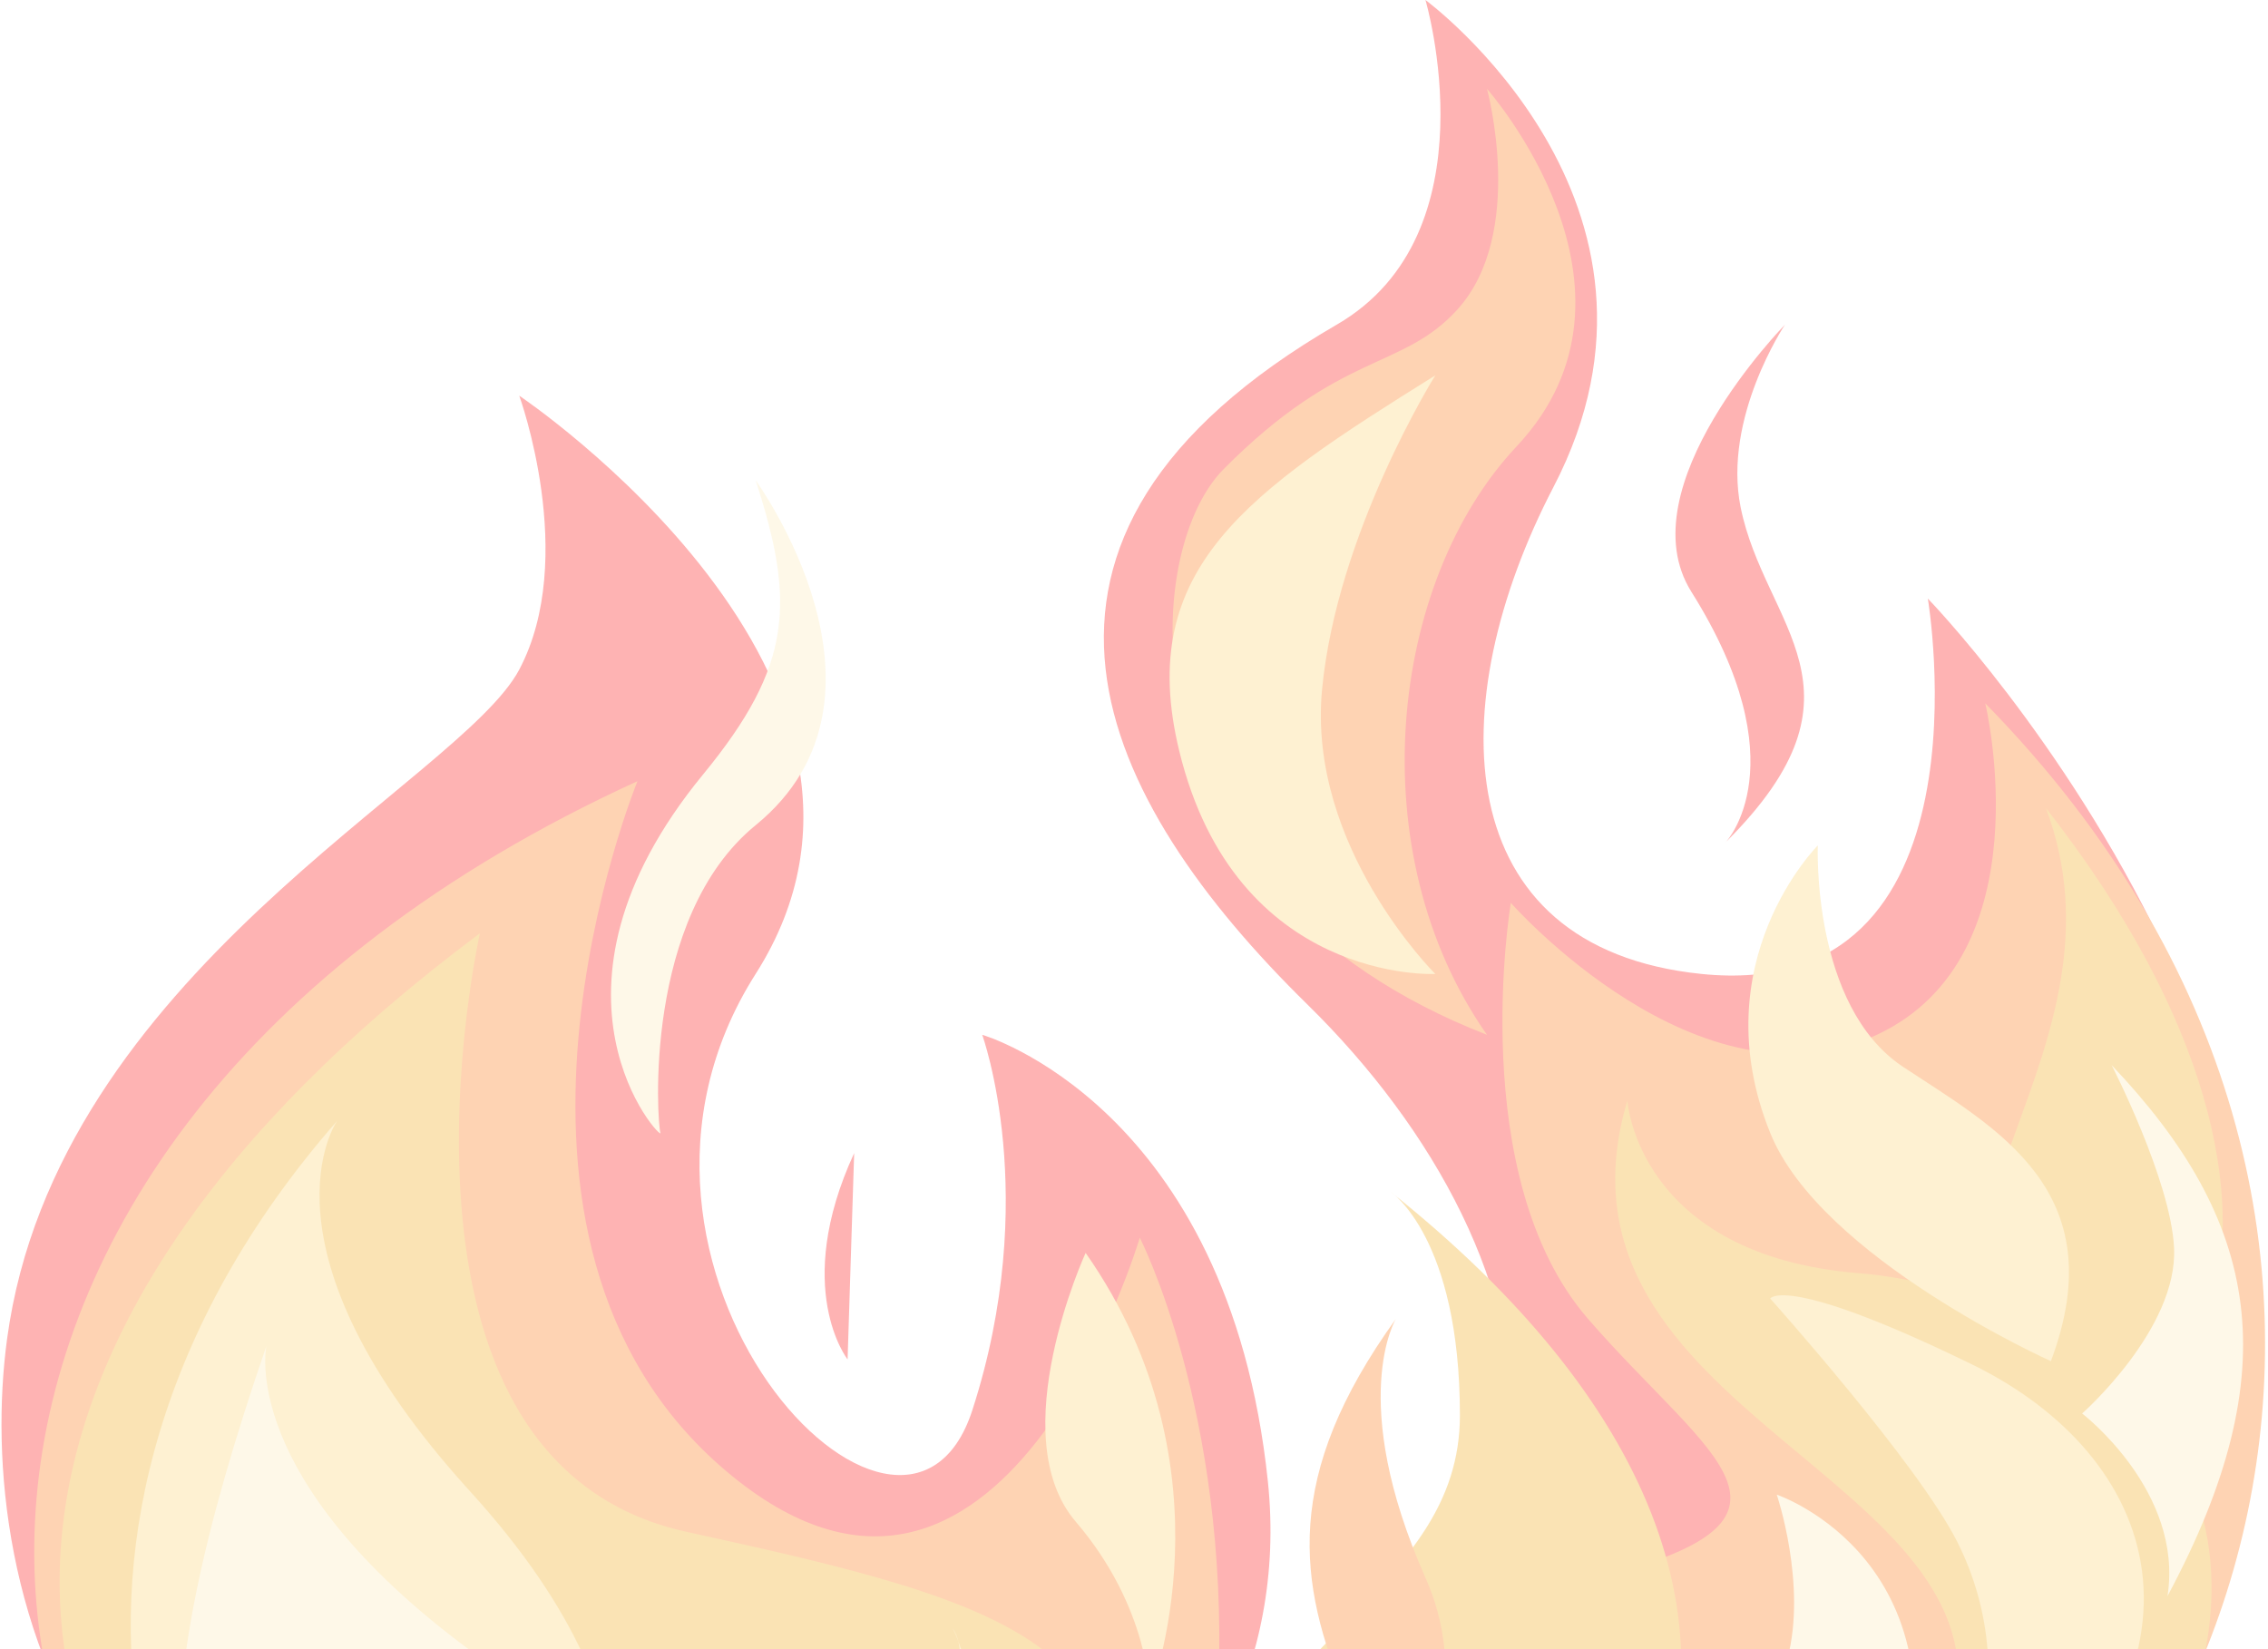
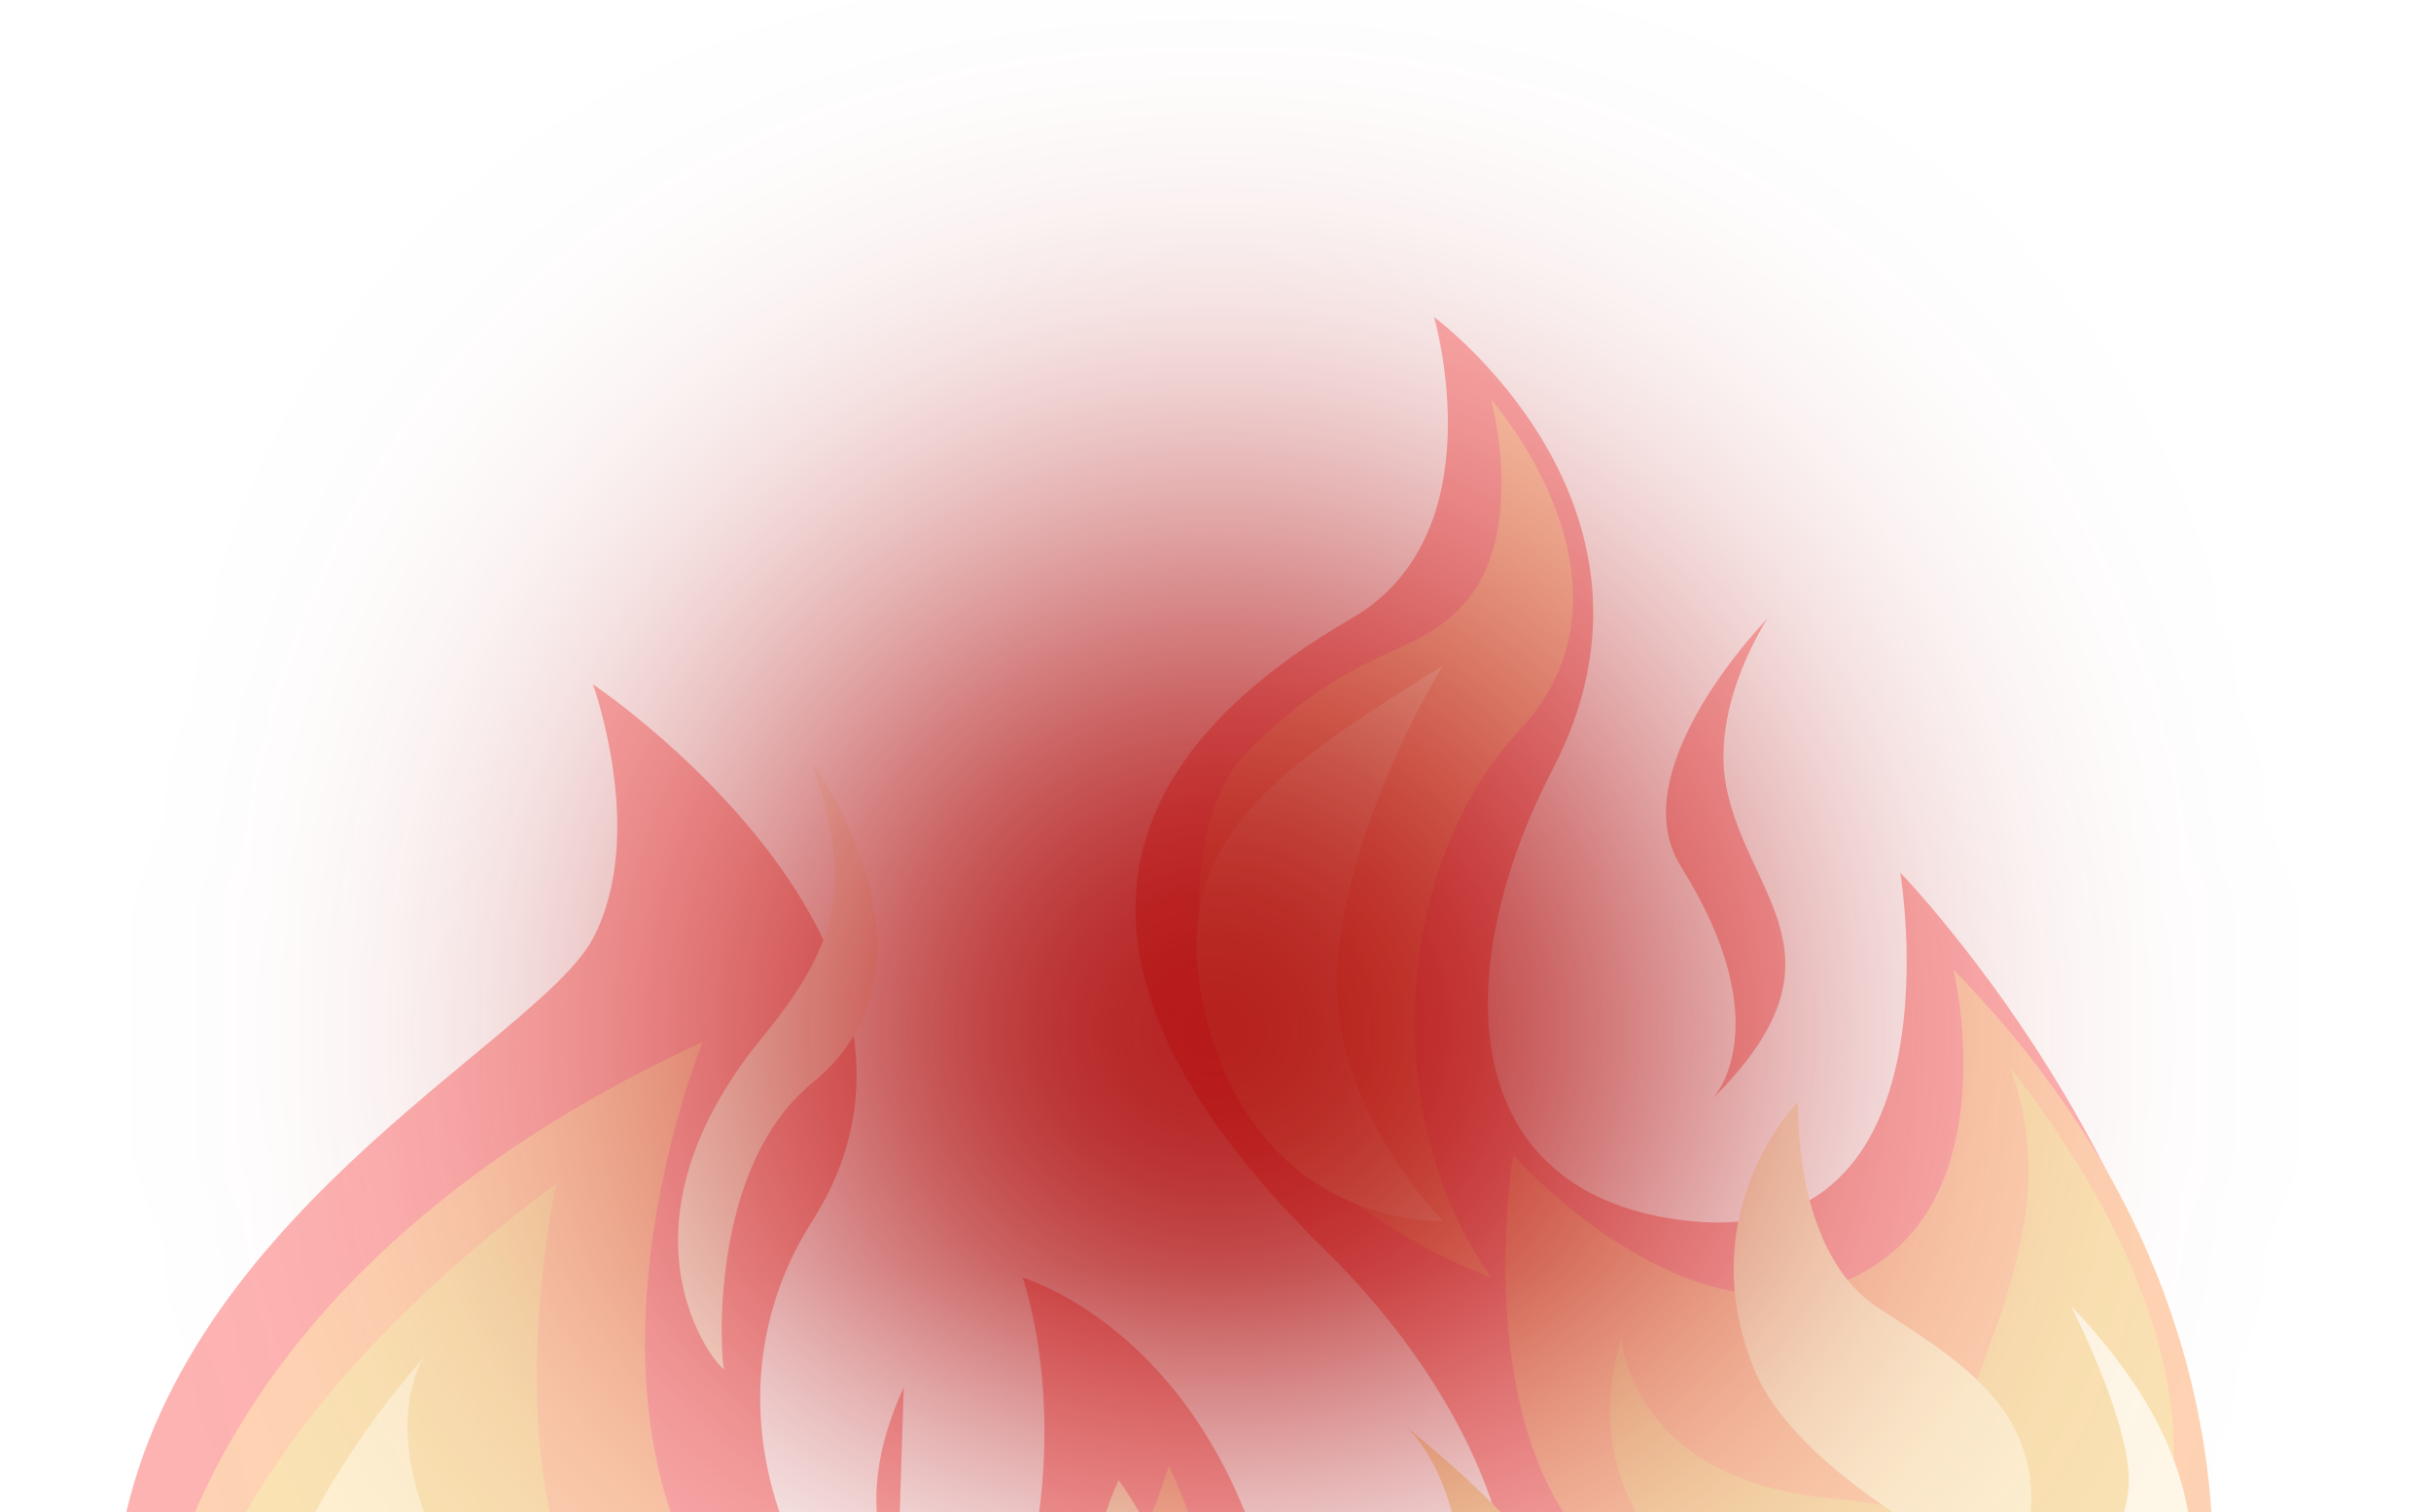
- <svg xmlns="http://www.w3.org/2000/svg" width="733" height="533" viewBox="0 0 733 533" fill="none">
+ <svg xmlns="http://www.w3.org/2000/svg" width="1158" height="720" viewBox="0 0 1158 720" fill="none">
  <g opacity="0.3">
-     <path d="M256.953 665.696C21.445 665.696 -8.24 510.903 2.279 432.877C18.196 314.819 148.717 252.521 167.817 216.453C186.918 180.367 167.817 127.905 167.817 127.905C167.817 127.905 304.705 219.732 244.22 314.819C183.736 409.925 291.972 524.704 314.255 455.829C336.54 386.973 317.439 334.493 317.439 334.493C317.439 334.493 397.024 357.445 409.758 478.781C422.491 600.118 288.786 665.696 256.953 665.696Z" fill="#FC0001" />
-     <path d="M432.048 104.927C312.353 174.287 355.646 259.055 422.496 324.649C504.972 405.555 537.101 534.523 358.829 590.269C221.21 633.31 279.243 672.257 279.243 672.257C279.243 672.257 592.411 741.172 702.639 544.351C798.144 373.83 623.053 193.48 623.053 193.48C623.053 193.48 645.337 324.649 549.836 314.821C467.599 306.344 465.694 227.388 502.084 157.41C549.836 65.594 460.699 0 460.699 0C460.699 0 482.983 75.423 432.048 104.927Z" fill="#FC0001" />
-     <path d="M206.021 252.517C-51.839 370.569 -26.372 613.227 123.25 668.976C272.872 724.726 390.657 632.905 393.842 544.371C397.024 455.836 368.373 400.087 368.373 400.087C368.373 400.087 323.805 550.924 234.67 475.514C145.534 400.087 206.021 252.517 206.021 252.517Z" fill="#FB6D01" />
-     <path d="M480.584 334.503C362.799 288.602 367.665 179.696 395.428 151.685C433.63 113.15 453.123 119.809 471.035 100.044C493.317 75.439 480.584 28.715 480.584 28.715C480.584 28.715 537.888 93.481 490.136 144.318C448.956 188.133 439.201 275.477 480.584 334.503Z" fill="#FB6D01" />
-     <path d="M641.625 227.361C807.163 396.241 716.966 613.222 597.589 654.211C478.209 695.199 459.108 693.569 412.949 667.324C366.788 641.098 425.683 531.245 510.043 511.557C594.404 491.887 553.02 472.217 513.228 426.302C473.432 380.387 488.289 291.853 488.289 291.853C488.289 291.853 549.305 361.272 606.609 334.49C661.249 308.944 641.625 227.361 641.625 227.361Z" fill="#FB6D01" />
-     <path d="M525.947 355.824C495.705 457.487 651.693 477.165 631 555.861C610.307 634.557 459.096 654.235 459.096 654.235C459.096 654.235 644.395 691.502 701.035 568.98C748.786 465.673 661.241 416.486 600.757 411.571C529.196 405.748 525.947 355.824 525.947 355.824Z" fill="#EFA204" />
-     <path d="M661.252 261.256C769.489 399.527 698.761 488.538 653.824 444.343C608.886 400.165 690.432 338.864 661.252 261.256Z" fill="#EFA204" />
-     <path d="M155.081 301.713C-18.414 431.237 -5.15 564.061 80.802 636.199C166.754 708.337 312.66 706.696 347.678 619.805C382.695 532.898 326.985 518.145 221.932 495.187C116.881 472.23 155.081 301.713 155.081 301.713Z" fill="#EFA204" />
-     <path d="M449.546 385.337C533.905 452.559 562.555 526.339 530.723 591.935C498.888 657.513 358.819 683.745 381.102 606.677C403.387 529.627 471.829 514.867 471.829 457.473C471.829 400.096 449.546 385.337 449.546 385.337Z" fill="#EFA204" />
-     <path d="M108.928 362.359C-7.266 495.171 48.975 643.822 122.194 663.506C195.412 683.189 304.71 641.106 312.668 595.195C320.628 549.284 307.894 526.32 307.894 526.32C307.894 526.32 325.404 549.284 264.918 582.072C204.432 614.861 191.699 606.66 191.699 606.66C191.699 606.66 223.532 560.749 151.906 482.049C80.278 403.349 108.928 362.359 108.928 362.359Z" fill="#FACF67" />
-     <path d="M350.868 404.994C400.211 475.49 371.561 547.651 371.561 547.651C371.561 547.651 371.561 519.773 347.684 491.894C323.809 464.015 350.868 404.994 350.868 404.994Z" fill="#FACF67" />
-     <path d="M643.742 600.113C721.163 536.315 697.861 470.587 637.374 441.063C576.891 411.556 572.114 419.746 572.114 419.746C572.114 419.746 619.806 473.037 632.599 498.449C654.884 542.727 640.557 600.113 584.849 629.62C529.137 659.144 603.949 632.91 643.742 600.113Z" fill="#FACF67" />
-     <path d="M463.878 121.344C403.393 159.049 366.783 183.648 381.108 242.684C399.421 318.132 463.878 314.828 463.878 314.828C463.878 314.828 422.494 273.836 427.268 223.006C432.043 172.175 463.878 121.344 463.878 121.344Z" fill="#FACF67" />
-     <path d="M557.785 272.197C607.128 223.014 570.33 202.537 562.56 163.975C556.725 135.006 576.885 104.954 576.885 104.954C576.885 104.954 525.375 157.441 546.643 191.301C581.662 247.055 557.785 272.197 557.785 272.197Z" fill="#FC0001" />
-     <path d="M244.218 155.239C256.952 194.597 256.327 214.918 227.24 250.329C168.876 321.389 214.506 369.484 213.445 366.198C212.384 362.931 207.724 296.497 244.218 266.74C295.152 225.198 244.218 155.239 244.218 155.239Z" fill="#FCE8B3" />
-     <path d="M276.059 372.745C255.897 416.476 273.936 439.423 273.936 439.423L276.059 372.745Z" fill="#FC0001" />
-     <path d="M86.11 435.064C44.727 555.307 45.785 619.788 109.453 649.308C173.122 678.828 190.684 562.146 151.901 533.442C76.559 477.697 86.11 435.064 86.11 435.064Z" fill="#FCE8B3" />
-     <path d="M490.411 673.339C367.319 697.383 357.768 660.231 343.973 632.901C330.179 605.572 403.077 535.042 484.044 559.658C613.504 599.017 574.243 483.145 574.243 483.145C574.243 483.145 638.971 504.999 612.444 590.273C588.247 668.027 514.391 668.665 490.411 673.339Z" fill="#FCE8B3" />
-     <path d="M451.137 426.325C414.528 477.158 419.305 511.58 435.221 549.292C451.137 587.004 419.305 618.154 424.078 618.154C428.855 618.154 486.155 567.338 460.687 509.945C435.221 452.568 451.137 426.325 451.137 426.325Z" fill="#FB6D01" />
-     <path d="M682.478 344.322C730.23 394.606 739.781 442.706 700.519 515.931C705.825 482.053 672.929 456.911 672.929 456.911C672.929 456.911 703.915 429.602 702.641 403.342C701.579 381.485 682.478 344.322 682.478 344.322Z" fill="#FCE8B3" />
-     <path d="M662.838 439.99C683.53 384.782 644.799 364.557 615.087 344.879C585.374 325.218 587.497 273.29 587.497 273.29C587.497 273.29 549.828 311.006 572.111 366.197C588.439 406.646 662.838 439.99 662.838 439.99Z" fill="#FACF67" />
+     <path d="M404.358 1061.64C82.196 1061.64 41.587 849.888 55.977 743.152C77.751 581.656 256.297 496.435 282.424 447.096C308.553 397.732 282.424 325.967 282.424 325.967C282.424 325.967 469.68 451.581 386.939 581.656C304.2 711.755 452.261 868.767 482.743 774.55C513.228 680.358 487.099 608.568 487.099 608.568C487.099 608.568 595.967 639.965 613.386 805.947C630.804 971.929 447.903 1061.64 404.358 1061.64Z" fill="#FC0001" />
+     <path d="M643.878 294.535C480.141 389.415 539.363 505.373 630.812 595.102C743.634 705.777 787.585 882.198 543.718 958.456C355.463 1017.33 434.849 1070.61 434.849 1070.61C434.849 1070.61 863.246 1164.88 1014.03 895.643C1144.68 662.379 905.162 415.67 905.162 415.67C905.162 415.67 935.646 595.102 805.005 581.657C692.51 570.061 689.903 462.054 739.683 366.329C805.005 240.729 683.07 151 683.07 151C683.07 151 713.554 254.174 643.878 294.535Z" fill="#FC0001" />
+     <path d="M334.685 496.429C-18.052 657.918 16.784 989.861 221.459 1066.12C426.134 1142.39 587.257 1016.78 591.613 895.669C595.967 774.559 556.774 698.297 556.774 698.297C556.774 698.297 495.808 904.634 373.875 801.477C251.942 698.297 334.685 496.429 334.685 496.429Z" fill="#FB6D01" />
+     <path d="M710.273 608.581C549.148 545.792 555.805 396.814 593.784 358.496C646.041 305.783 672.708 314.892 697.21 287.855C727.691 254.196 710.273 190.281 710.273 190.281C710.273 190.281 788.661 278.877 723.338 348.419C667.007 408.356 653.663 527.837 710.273 608.581Z" fill="#FB6D01" />
+     <path d="M930.567 462.017C1157.01 693.036 1033.63 989.855 870.328 1045.92C707.023 1101.99 680.894 1099.76 617.751 1063.86C554.606 1027.99 635.17 877.715 750.571 850.782C865.972 823.875 809.361 796.967 754.927 734.158C700.489 671.349 720.812 550.239 720.812 550.239C720.812 550.239 804.279 645.201 882.668 608.564C957.412 573.618 930.567 462.017 930.567 462.017Z" fill="#FB6D01" />
+     <path d="M772.326 637.748C730.957 776.817 944.34 803.735 916.033 911.387C887.726 1019.04 680.877 1045.96 680.877 1045.96C680.877 1045.96 934.357 1096.94 1011.84 929.333C1077.16 788.015 957.402 720.73 874.662 714.006C776.771 706.041 772.326 637.748 772.326 637.748Z" fill="#EFA204" />
+     <path d="M957.416 508.384C1105.48 697.531 1008.73 819.294 947.255 758.836C885.782 698.403 997.334 614.548 957.416 508.384Z" fill="#EFA204" />
+     <path d="M265.002 563.727C27.67 740.909 45.814 922.604 163.392 1021.29C280.97 1119.97 480.562 1117.72 528.464 998.86C576.366 879.975 500.158 859.794 356.451 828.389C212.747 796.984 265.002 563.727 265.002 563.727Z" fill="#EFA204" />
+     <path d="M667.815 678.119C783.213 770.076 822.404 871.003 778.86 960.734C735.311 1050.44 543.704 1086.33 574.186 980.901C604.671 875.5 698.296 855.31 698.296 776.798C698.296 698.309 667.815 678.119 667.815 678.119Z" fill="#EFA204" />
+     <path d="M201.868 646.687C42.921 828.367 119.855 1031.71 220.014 1058.64C320.173 1085.57 469.687 1028 480.573 965.194C491.461 902.39 474.041 870.976 474.041 870.976C474.041 870.976 497.995 902.39 415.253 947.243C332.512 992.096 315.094 980.877 315.094 980.877C315.094 980.877 358.639 918.073 260.659 810.417C162.676 702.76 201.868 646.687 201.868 646.687Z" fill="#FACF67" />
+     <path d="M532.828 705.01C600.326 801.444 561.135 900.157 561.135 900.157C561.135 900.157 561.135 862.02 528.473 823.884C495.813 785.748 532.828 705.01 532.828 705.01Z" fill="#FACF67" />
+     <path d="M933.463 971.922C1039.37 884.65 1007.5 794.737 924.753 754.35C842.015 713.986 835.481 725.19 835.481 725.19C835.481 725.19 900.72 798.089 918.221 832.851C948.705 893.42 929.107 971.922 852.901 1012.29C776.69 1052.67 879.029 1016.79 933.463 971.922Z" fill="#FACF67" />
+     <path d="M687.42 316.992C604.68 368.571 554.598 402.22 574.194 482.979C599.245 586.188 687.42 581.667 687.42 581.667C687.42 581.667 630.808 525.593 637.338 456.059C643.871 386.526 687.42 316.992 687.42 316.992Z" fill="#FACF67" />
+     <path d="M815.879 523.351C883.377 456.07 833.04 428.06 822.41 375.308C814.429 335.68 842.007 294.572 842.007 294.572C842.007 294.572 771.544 366.371 800.637 412.689C848.541 488.957 815.879 523.351 815.879 523.351Z" fill="#FC0001" />
+     <path d="M386.937 363.359C404.356 417.198 403.501 444.996 363.711 493.436C283.873 590.642 346.292 656.434 344.84 651.939C343.389 647.469 337.015 556.591 386.937 515.886C456.611 459.059 386.937 363.359 386.937 363.359Z" fill="#FCE8B3" />
+     <path d="M430.493 660.895C402.913 720.717 427.59 752.107 427.59 752.107L430.493 660.895Z" fill="#FC0001" />
+     <path d="M986.452 622.014C1051.77 690.799 1064.84 756.598 1011.13 856.765C1018.39 810.422 973.39 776.029 973.39 776.029C973.39 776.029 1015.78 738.672 1014.03 702.75C1012.58 672.85 986.452 622.014 986.452 622.014Z" fill="#FCE8B3" />
+     <path d="M959.586 752.882C987.891 677.36 934.909 649.694 894.264 622.775C853.62 595.881 856.523 524.845 856.523 524.845C856.523 524.845 804.995 576.44 835.476 651.937C857.812 707.27 959.586 752.882 959.586 752.882Z" fill="#FACF67" />
  </g>
+   <g filter="url(#filter0_f_404_842)">
+     <circle cx="579" cy="492" r="229" fill="#AA0000" />
+   </g>
+   <defs>
+     <filter id="filter0_f_404_842" x="0" y="-87" width="1158" height="1158" filterUnits="userSpaceOnUse" color-interpolation-filters="sRGB">
+       <feFlood flood-opacity="0" result="BackgroundImageFix" />
+       <feBlend mode="normal" in="SourceGraphic" in2="BackgroundImageFix" result="shape" />
+       <feGaussianBlur stdDeviation="175" result="effect1_foregroundBlur_404_842" />
+     </filter>
+   </defs>
</svg>
